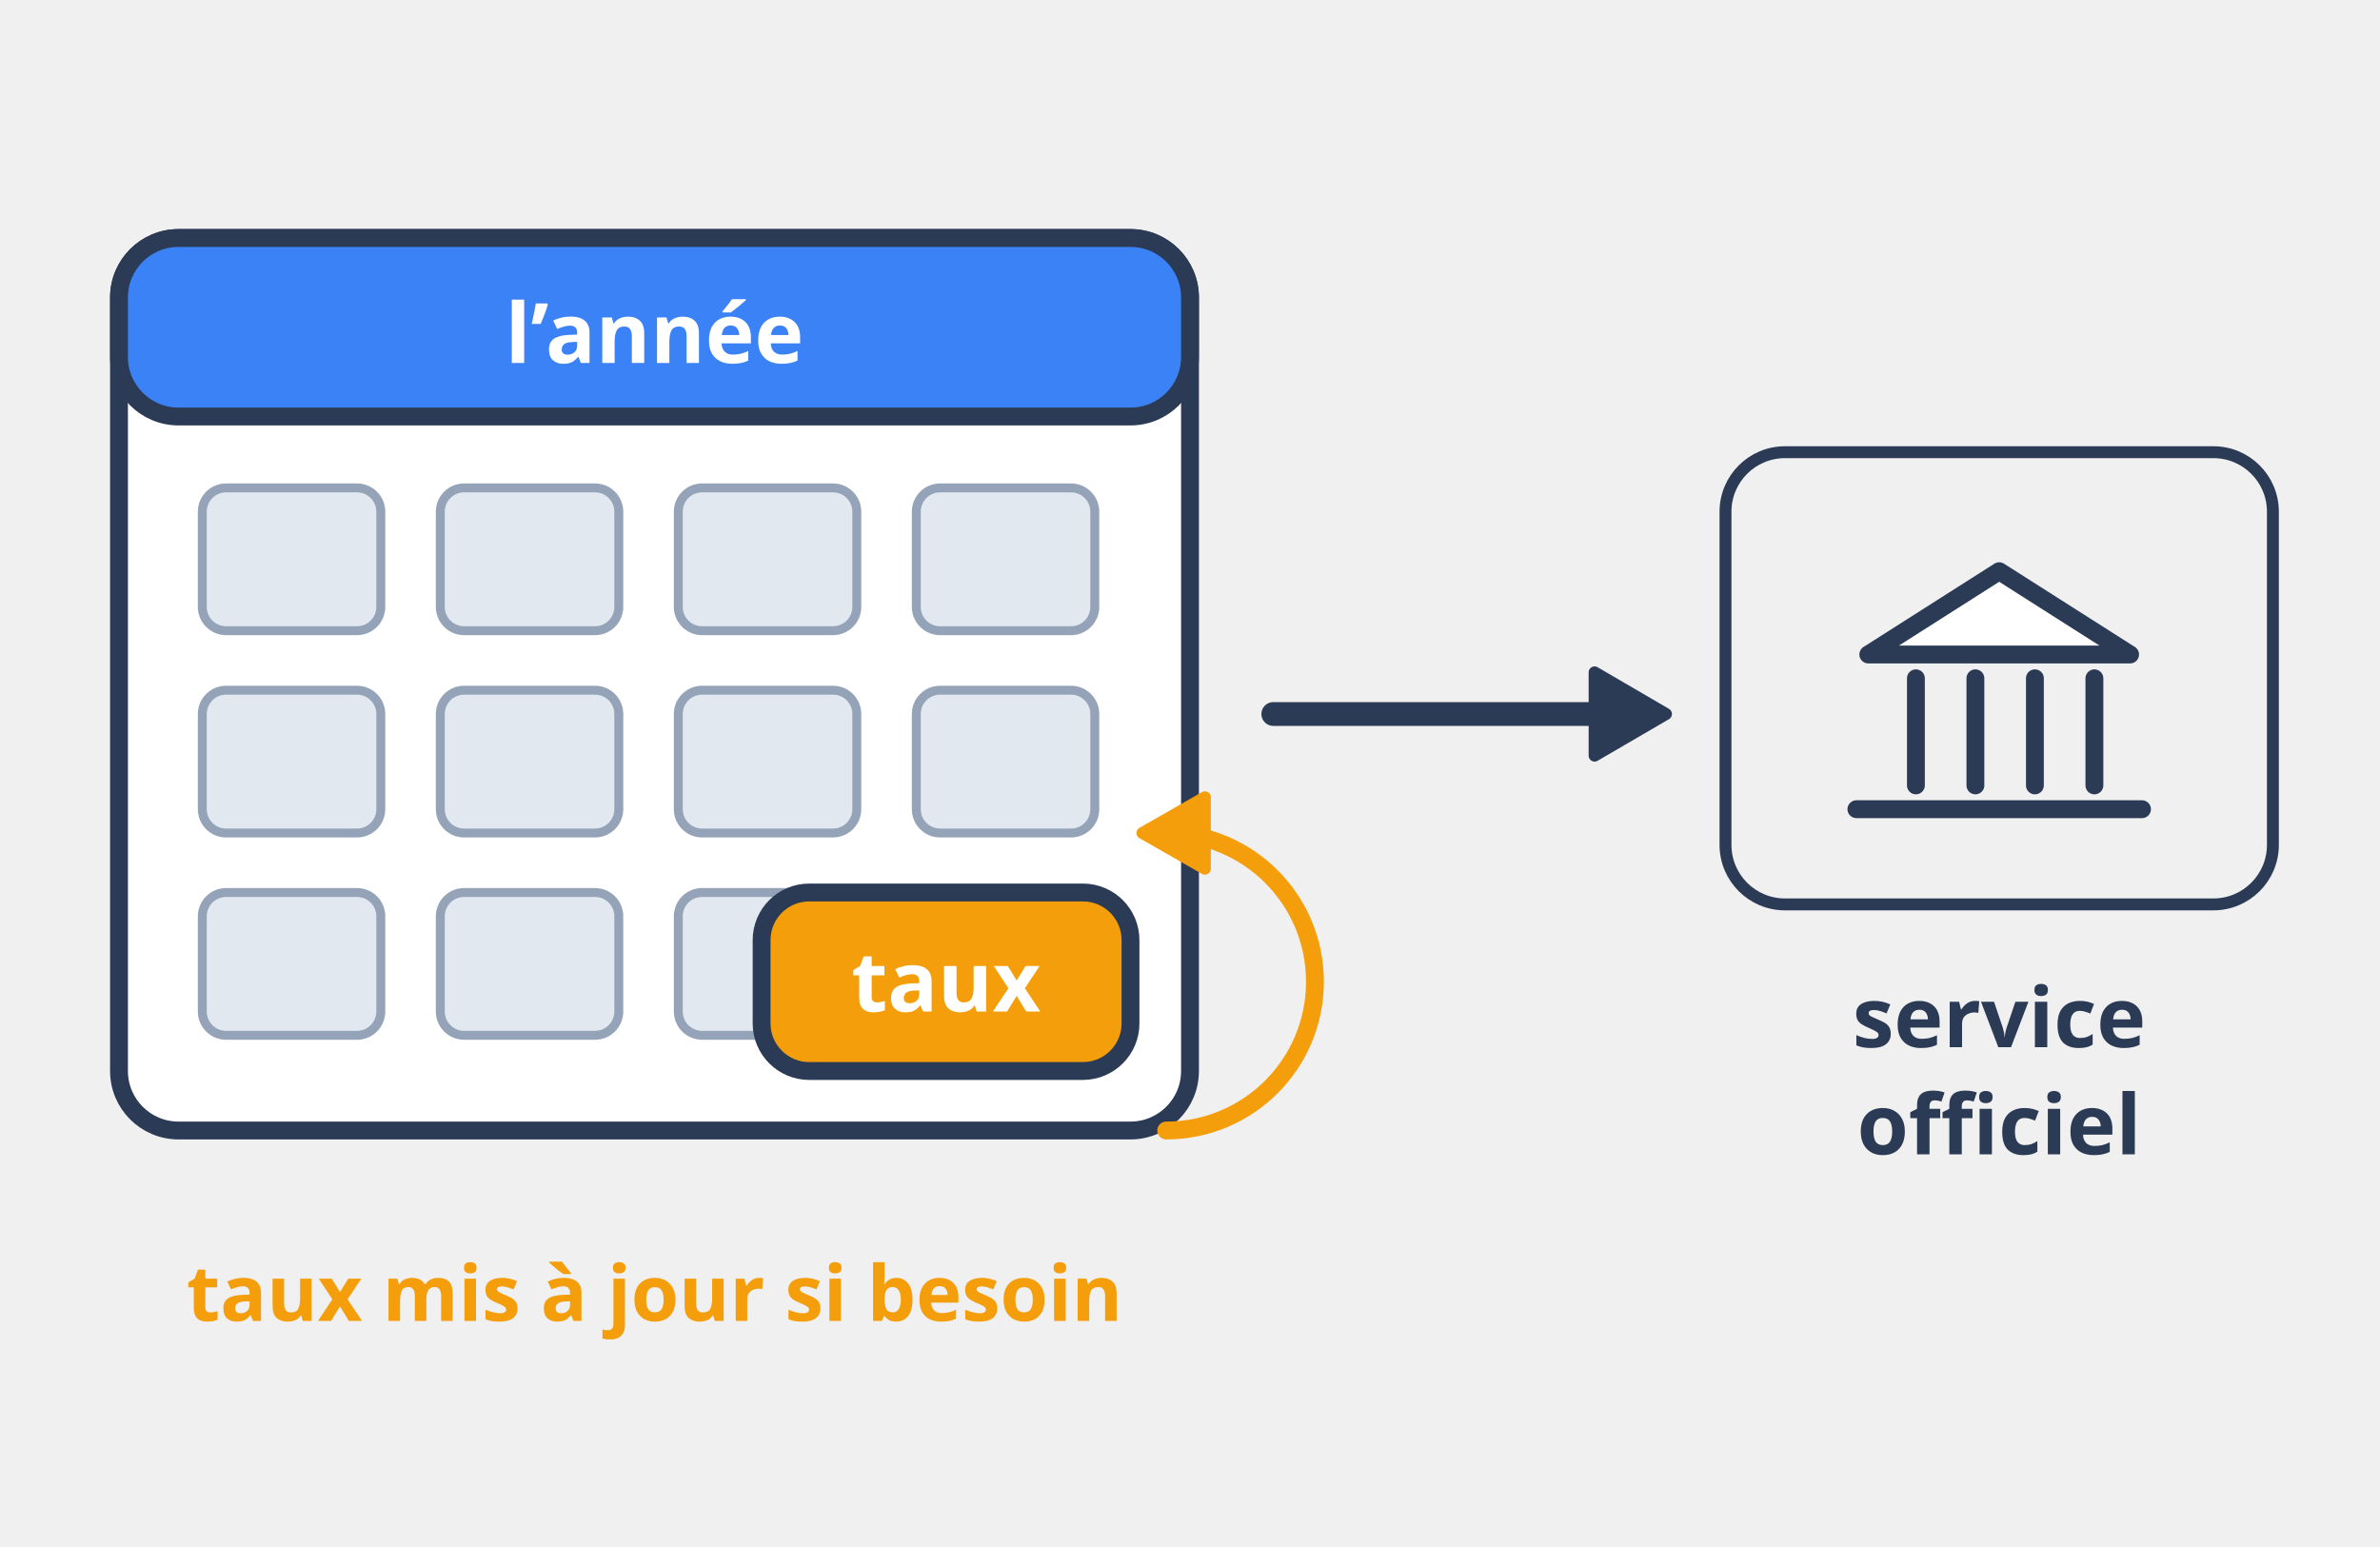
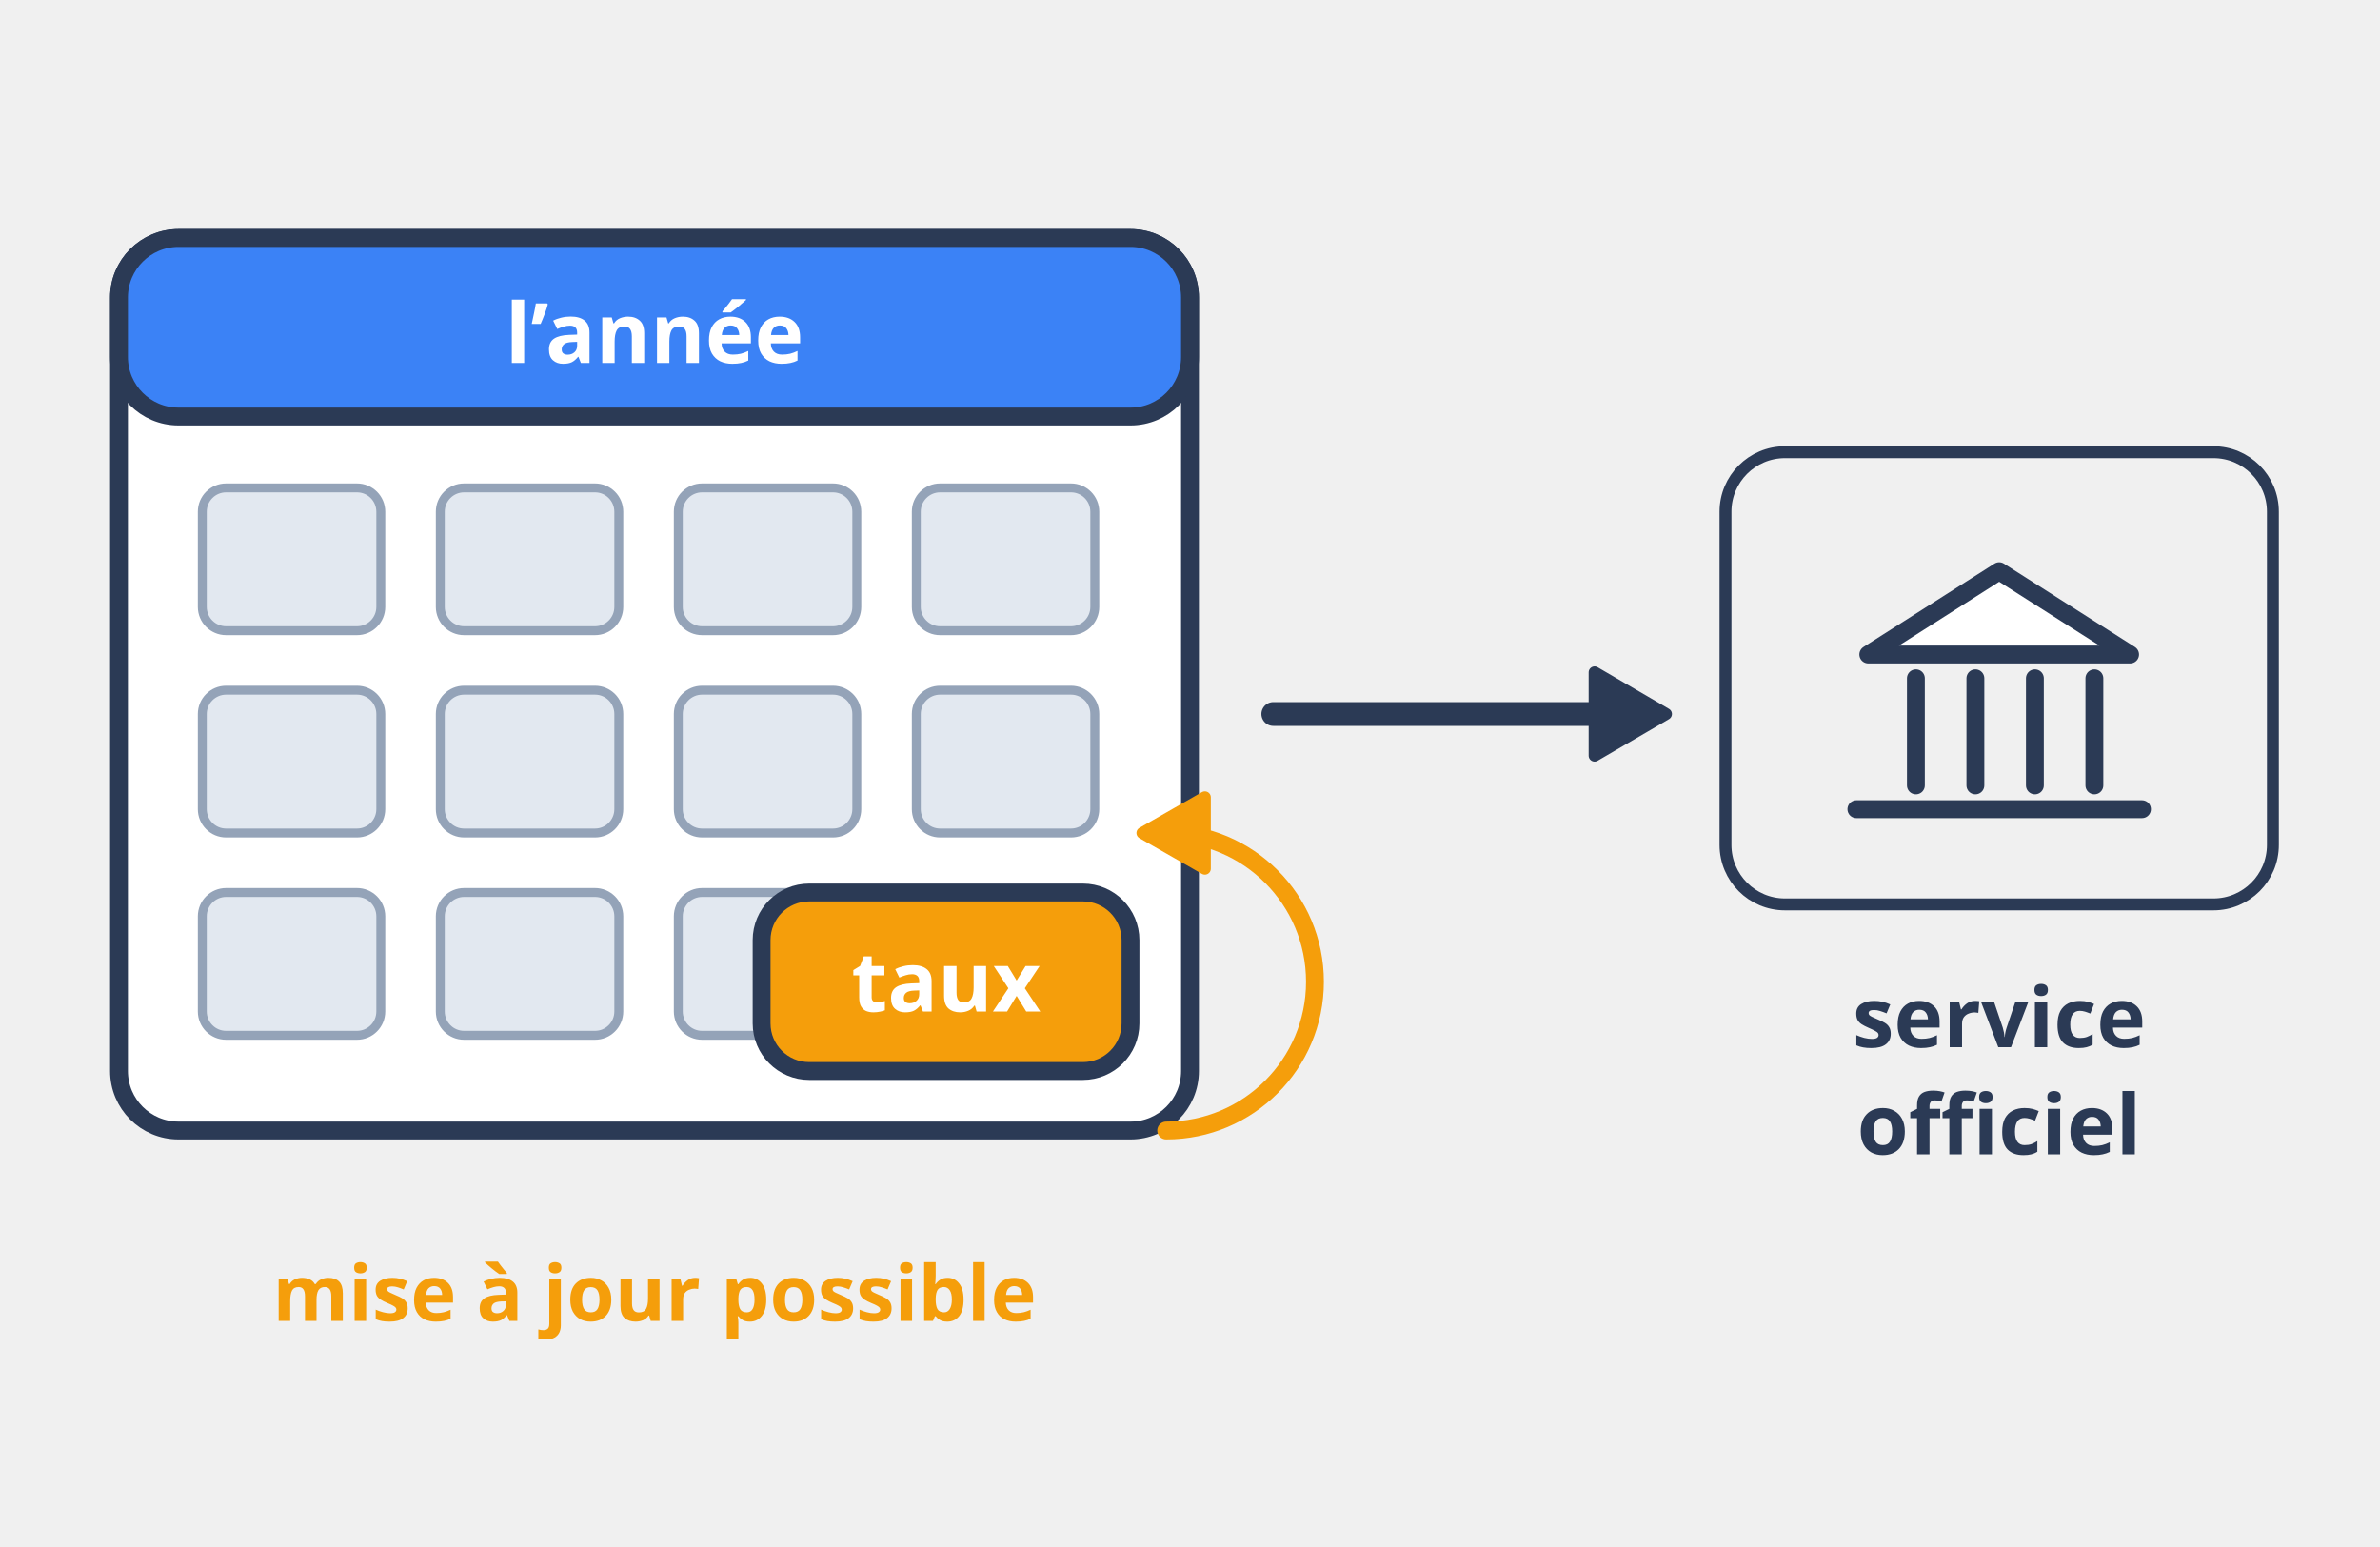
<svg xmlns="http://www.w3.org/2000/svg" viewBox="0 0 400 260" role="img">
  <style>@media (prefers-reduced-motion: reduce){*{animation:none!important}}</style>
  <g font-family="system-ui, sans-serif" font-weight="600" text-anchor="middle" stroke-linecap="round" stroke-linejoin="round">
    <rect x="20" y="40" width="180" height="150" rx="10" fill="#FFFFFF" stroke="#2B3A55" stroke-width="3" />
    <rect x="20" y="40" width="180" height="30" rx="10" fill="#3B82F6" stroke="#2B3A55" stroke-width="3" />
    <text x="110" y="61" font-size="14" fill="#FFFFFF">l’année</text>
    <rect x="34" y="82" width="30" height="24" rx="4" fill="#E2E8F0" stroke="#94A3B8" stroke-width="1.5" />
    <rect x="74" y="82" width="30" height="24" rx="4" fill="#E2E8F0" stroke="#94A3B8" stroke-width="1.5" />
    <rect x="114" y="82" width="30" height="24" rx="4" fill="#E2E8F0" stroke="#94A3B8" stroke-width="1.5" />
    <rect x="154" y="82" width="30" height="24" rx="4" fill="#E2E8F0" stroke="#94A3B8" stroke-width="1.5" />
    <rect x="34" y="116" width="30" height="24" rx="4" fill="#E2E8F0" stroke="#94A3B8" stroke-width="1.5" />
    <rect x="74" y="116" width="30" height="24" rx="4" fill="#E2E8F0" stroke="#94A3B8" stroke-width="1.5" />
    <rect x="114" y="116" width="30" height="24" rx="4" fill="#E2E8F0" stroke="#94A3B8" stroke-width="1.5" />
    <rect x="154" y="116" width="30" height="24" rx="4" fill="#E2E8F0" stroke="#94A3B8" stroke-width="1.5" />
    <rect x="34" y="150" width="30" height="24" rx="4" fill="#E2E8F0" stroke="#94A3B8" stroke-width="1.5" />
    <rect x="74" y="150" width="30" height="24" rx="4" fill="#E2E8F0" stroke="#94A3B8" stroke-width="1.5" />
    <rect x="114" y="150" width="30" height="24" rx="4" fill="#E2E8F0" stroke="#94A3B8" stroke-width="1.5" />
    <rect x="154" y="150" width="30" height="24" rx="4" fill="#E2E8F0" stroke="#94A3B8" stroke-width="1.5" />
    <rect x="128" y="150" width="62" height="30" rx="8" fill="#F59E0B" stroke="#2B3A55" stroke-width="3" />
    <text x="159" y="170" font-size="14" fill="#FFFFFF">taux</text>
    <path d="M196 140A20 20 0 1 1 196 190" stroke="#F59E0B" stroke-width="3" fill="none" />
    <g>
      <line x1="196" y1="140" x2="201.5" y2="140.0" stroke="#F59E0B" stroke-width="3" />
      <polygon points="192.0,140.0 202.5,134.0 202.5,146.0" fill="#F59E0B" stroke="#F59E0B" stroke-width="2" />
    </g>
    <g>
      <line x1="214" y1="120" x2="269.0" y2="120.0" stroke="#2B3A55" stroke-width="4" />
      <polygon points="280.0,120.0 268.0,127.0 268.0,113.0" fill="#2B3A55" stroke="#2B3A55" stroke-width="2" />
    </g>
    <g transform="translate(336 116)">
      <path d="M-22 -6L0 -20L22 -6Z" stroke="#2B3A55" stroke-width="3" fill="#FFFFFF" />
      <path d="M-14 -2V16M-4 -2V16M6 -2V16M16 -2V16" stroke="#2B3A55" stroke-width="3" fill="none" />
      <path d="M-24 20H24" stroke="#2B3A55" stroke-width="3" fill="none" />
    </g>
    <rect x="290" y="76" width="92" height="76" rx="10" fill="none" stroke="#2B3A55" stroke-width="2" />
    <text x="336" y="176" font-size="14" fill="#2B3A55">service</text>
    <text x="336" y="194" font-size="14" fill="#2B3A55">officiel</text>
-     <text x="110" y="222" font-size="13" fill="#F59E0B">taux mis à jour si besoin</text>
+     <text x="110" y="222" font-size="13" fill="#F59E0B">mise à jour possible</text>
  </g>
</svg>
